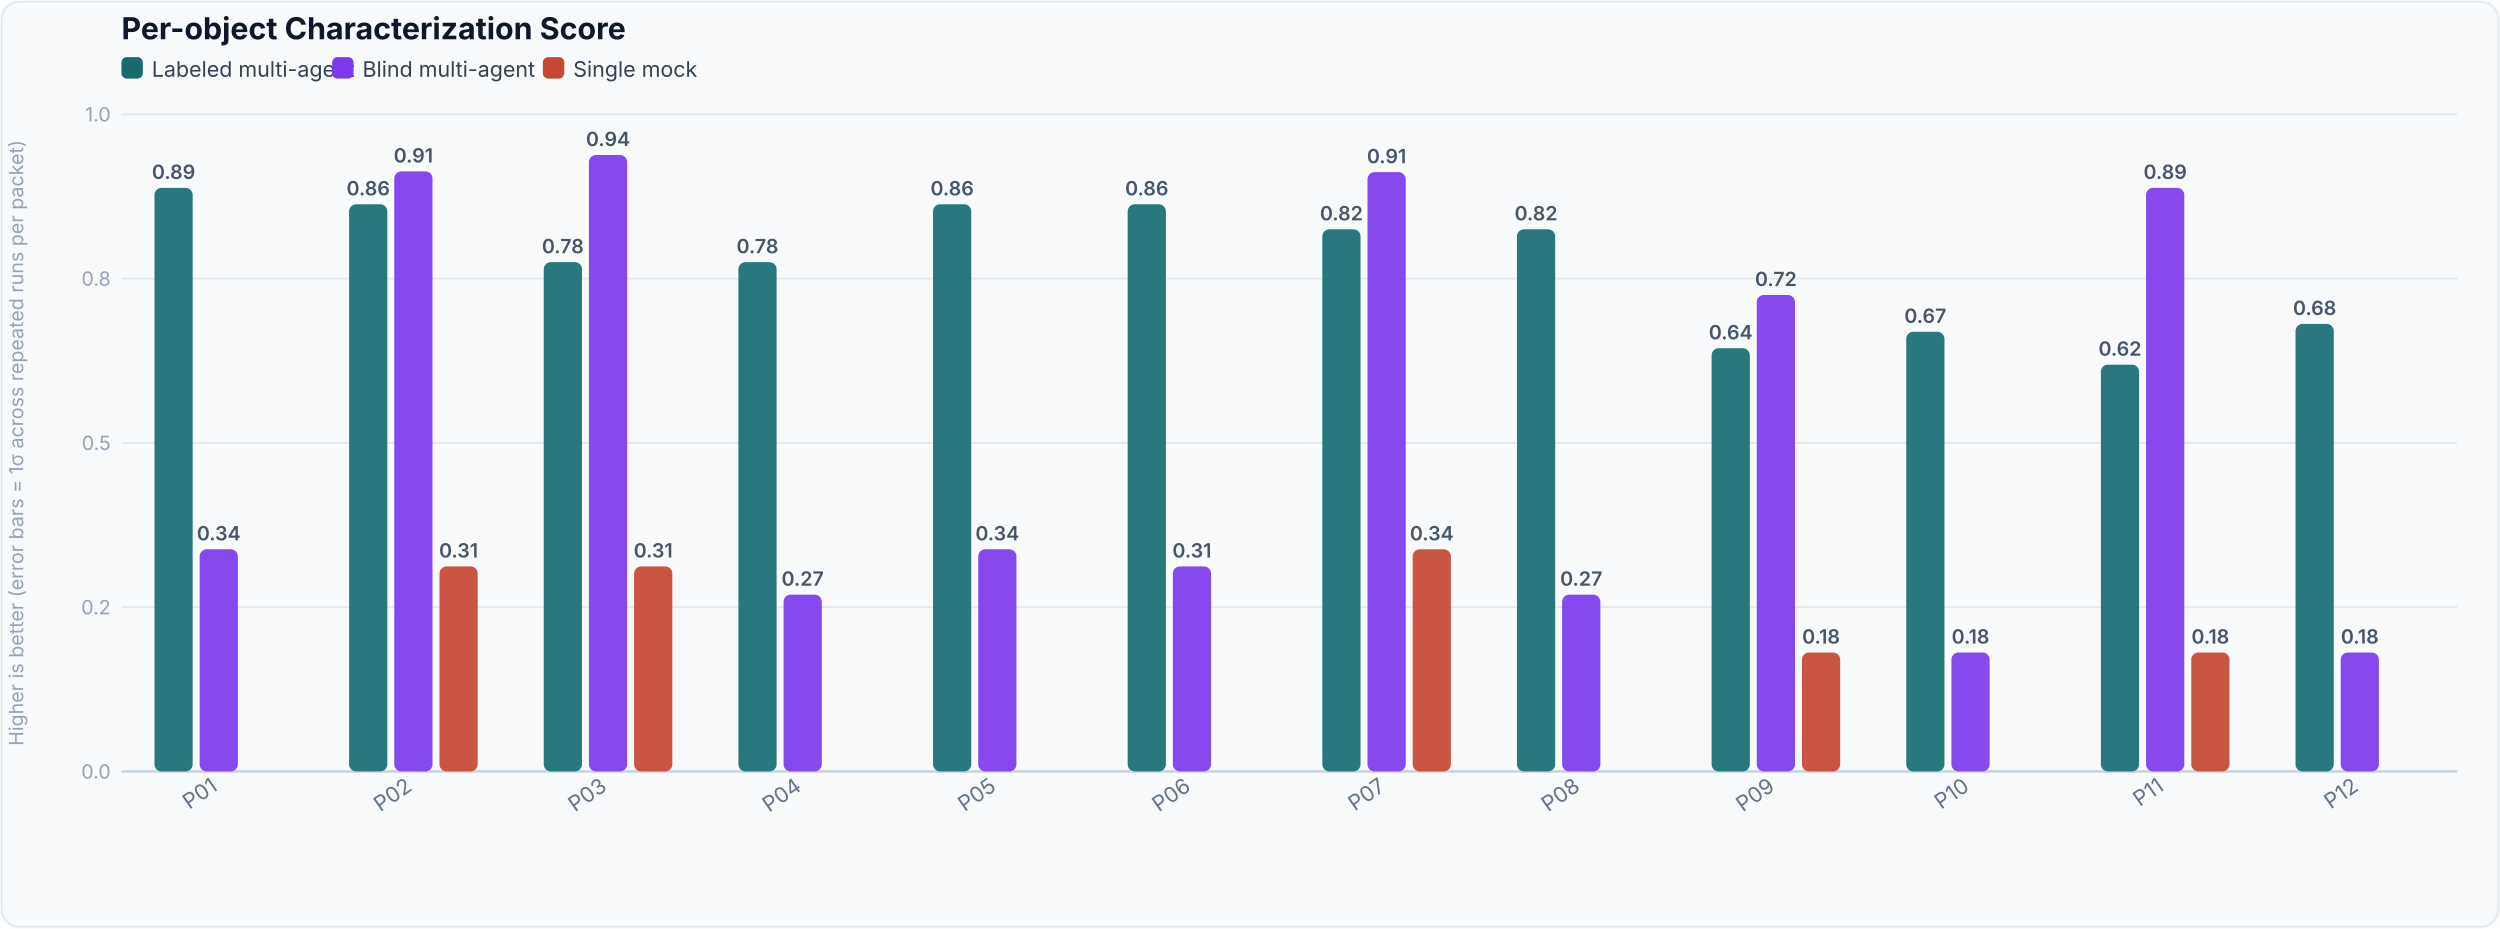
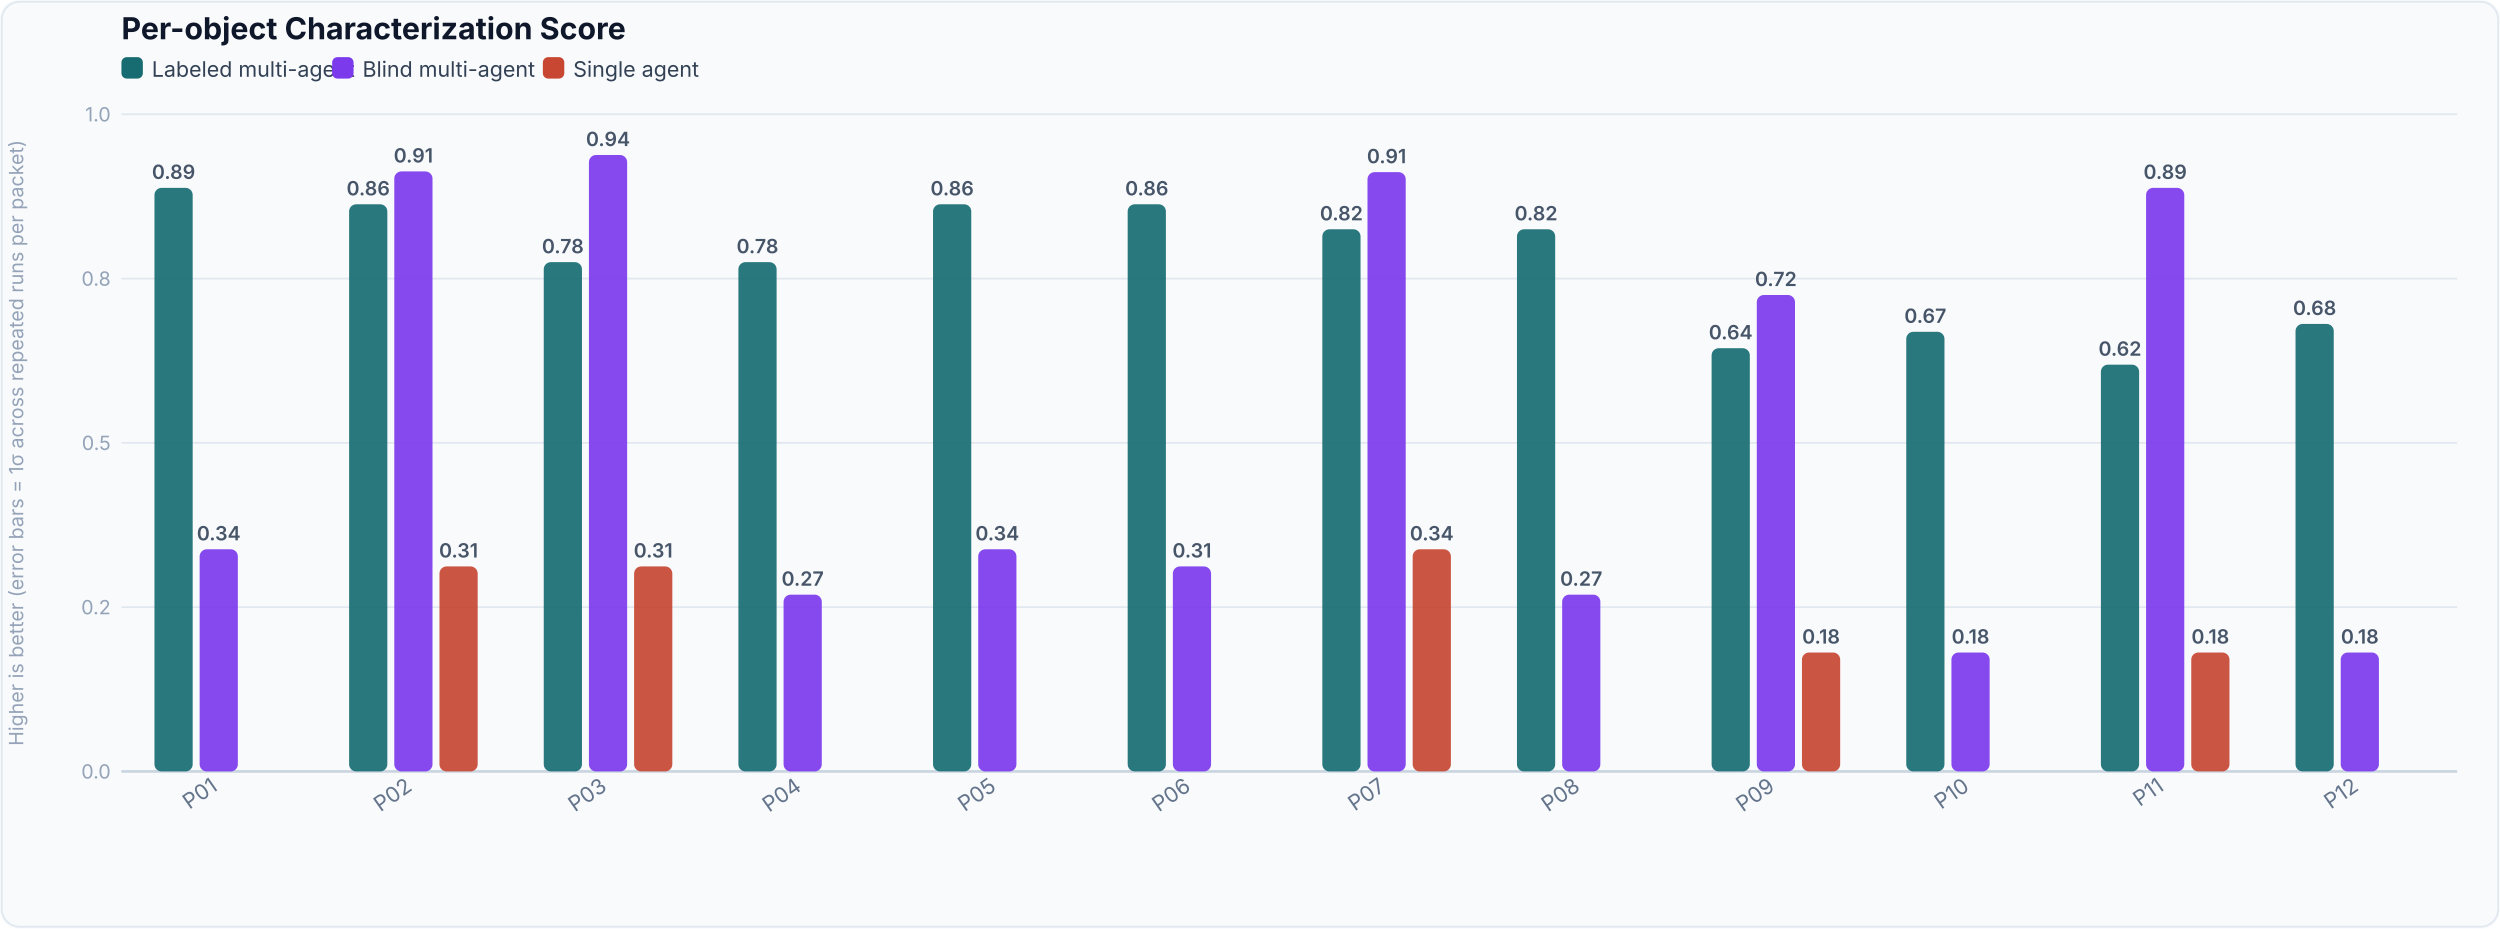
<svg xmlns="http://www.w3.org/2000/svg" viewBox="0 0 1400 520" role="img">
  <style>text{font-family:'Inter',system-ui,Arial,sans-serif;fill:#1e293b}.dim{fill:#94a3b8}.grid{stroke:#e2e8f0;stroke-width:1}.axis{stroke:#cbd5e1;stroke-width:1.5}.val{font-size:11px;font-weight:600;fill:#475569}.lbl{font-size:12px;fill:#64748b}.title{font-size:17px;font-weight:700;fill:#0f172a}.ylbl{font-size:11px;fill:#94a3b8}.leg-text{font-size:12px;fill:#334155}</style>
  <rect width="1400" height="520" fill="#f8fafc" rx="10" />
  <rect x="1" y="1" width="1398" height="518" fill="none" stroke="#e2e8f0" stroke-width="1" rx="10" />
  <text class="title" x="68" y="22">Per-object Characterization Score</text>
  <rect x="68" y="32" width="12" height="12" rx="3" fill="#176c72" />
  <text class="leg-text" x="85" y="43">Labeled multi-agent</text>
  <rect x="186" y="32" width="12" height="12" rx="3" fill="#7c3aed" />
  <text class="leg-text" x="203" y="43">Blind multi-agent</text>
  <rect x="304" y="32" width="12" height="12" rx="3" fill="#c74732" />
-   <text class="leg-text" x="321" y="43">Single mock</text>
+   <text class="leg-text" x="321" y="43">Single agent</text>
  <line class="grid" x1="68" y1="432.0" x2="1376" y2="432.0" />
  <text class="ylbl" x="62" y="436.0" text-anchor="end">0.0</text>
  <line class="grid" x1="68" y1="340.0" x2="1376" y2="340.0" />
  <text class="ylbl" x="62" y="344.0" text-anchor="end">0.2</text>
  <line class="grid" x1="68" y1="248.0" x2="1376" y2="248.0" />
  <text class="ylbl" x="62" y="252.0" text-anchor="end">0.5</text>
  <line class="grid" x1="68" y1="156.0" x2="1376" y2="156.0" />
  <text class="ylbl" x="62" y="160.0" text-anchor="end">0.8</text>
  <line class="grid" x1="68" y1="64.0" x2="1376" y2="64.0" />
  <text class="ylbl" x="62" y="68.0" text-anchor="end">1.0</text>
  <line class="axis" x1="68" y1="432" x2="1376" y2="432" />
  <rect x="86.5" y="105.2" width="21.4" height="326.8" rx="4" fill="#176c72" opacity="0.92" />
  <text class="val" x="97.2" y="100.2" text-anchor="middle">0.89</text>
  <rect x="111.8" y="307.6" width="21.4" height="124.4" rx="4" fill="#7c3aed" opacity="0.92" />
  <text class="val" x="122.5" y="302.6" text-anchor="middle">0.34</text>
  <text class="lbl" transform="translate(122.5,442) rotate(-35)" text-anchor="end">P01</text>
  <rect x="195.5" y="114.4" width="21.4" height="317.6" rx="4" fill="#176c72" opacity="0.92" />
  <text class="val" x="206.2" y="109.4" text-anchor="middle">0.86</text>
  <rect x="220.8" y="96.0" width="21.4" height="336.0" rx="4" fill="#7c3aed" opacity="0.92" />
  <text class="val" x="231.5" y="91.0" text-anchor="middle">0.91</text>
  <rect x="246.1" y="317.2" width="21.4" height="114.8" rx="4" fill="#c74732" opacity="0.92" />
  <text class="val" x="256.8" y="312.2" text-anchor="middle">0.31</text>
  <text class="lbl" transform="translate(231.5,442) rotate(-35)" text-anchor="end">P02</text>
  <rect x="304.5" y="146.8" width="21.4" height="285.2" rx="4" fill="#176c72" opacity="0.92" />
  <text class="val" x="315.2" y="141.8" text-anchor="middle">0.78</text>
  <rect x="329.8" y="86.8" width="21.4" height="345.2" rx="4" fill="#7c3aed" opacity="0.92" />
  <text class="val" x="340.5" y="81.8" text-anchor="middle">0.94</text>
  <rect x="355.1" y="317.2" width="21.4" height="114.8" rx="4" fill="#c74732" opacity="0.92" />
  <text class="val" x="365.8" y="312.2" text-anchor="middle">0.31</text>
  <text class="lbl" transform="translate(340.5,442) rotate(-35)" text-anchor="end">P03</text>
  <rect x="413.5" y="146.8" width="21.4" height="285.2" rx="4" fill="#176c72" opacity="0.92" />
  <text class="val" x="424.2" y="141.8" text-anchor="middle">0.78</text>
  <rect x="438.8" y="333.0" width="21.4" height="99.0" rx="4" fill="#7c3aed" opacity="0.92" />
  <text class="val" x="449.5" y="328.0" text-anchor="middle">0.27</text>
  <text class="lbl" transform="translate(449.5,442) rotate(-35)" text-anchor="end">P04</text>
  <rect x="522.5" y="114.4" width="21.4" height="317.6" rx="4" fill="#176c72" opacity="0.92" />
  <text class="val" x="533.2" y="109.4" text-anchor="middle">0.86</text>
  <rect x="547.8" y="307.6" width="21.4" height="124.4" rx="4" fill="#7c3aed" opacity="0.92" />
  <text class="val" x="558.5" y="302.6" text-anchor="middle">0.34</text>
  <text class="lbl" transform="translate(558.5,442) rotate(-35)" text-anchor="end">P05</text>
  <rect x="631.5" y="114.4" width="21.4" height="317.6" rx="4" fill="#176c72" opacity="0.92" />
  <text class="val" x="642.2" y="109.4" text-anchor="middle">0.86</text>
  <rect x="656.8" y="317.2" width="21.4" height="114.8" rx="4" fill="#7c3aed" opacity="0.92" />
  <text class="val" x="667.5" y="312.2" text-anchor="middle">0.31</text>
  <text class="lbl" transform="translate(667.5,442) rotate(-35)" text-anchor="end">P06</text>
  <rect x="740.5" y="128.4" width="21.4" height="303.6" rx="4" fill="#176c72" opacity="0.92" />
  <text class="val" x="751.2" y="123.4" text-anchor="middle">0.82</text>
  <rect x="765.8" y="96.4" width="21.4" height="335.6" rx="4" fill="#7c3aed" opacity="0.92" />
  <text class="val" x="776.5" y="91.4" text-anchor="middle">0.91</text>
  <rect x="791.1" y="307.6" width="21.4" height="124.4" rx="4" fill="#c74732" opacity="0.92" />
  <text class="val" x="801.8" y="302.6" text-anchor="middle">0.34</text>
  <text class="lbl" transform="translate(776.5,442) rotate(-35)" text-anchor="end">P07</text>
  <rect x="849.5" y="128.4" width="21.4" height="303.6" rx="4" fill="#176c72" opacity="0.92" />
  <text class="val" x="860.2" y="123.4" text-anchor="middle">0.82</text>
  <rect x="874.8" y="333.0" width="21.4" height="99.0" rx="4" fill="#7c3aed" opacity="0.92" />
  <text class="val" x="885.5" y="328.0" text-anchor="middle">0.27</text>
  <text class="lbl" transform="translate(885.5,442) rotate(-35)" text-anchor="end">P08</text>
  <rect x="958.5" y="195.0" width="21.4" height="237.0" rx="4" fill="#176c72" opacity="0.92" />
  <text class="val" x="969.2" y="190.0" text-anchor="middle">0.64</text>
  <rect x="983.8" y="165.2" width="21.4" height="266.8" rx="4" fill="#7c3aed" opacity="0.92" />
  <text class="val" x="994.5" y="160.2" text-anchor="middle">0.72</text>
  <rect x="1009.1" y="365.4" width="21.4" height="66.6" rx="4" fill="#c74732" opacity="0.92" />
  <text class="val" x="1019.8" y="360.4" text-anchor="middle">0.18</text>
  <text class="lbl" transform="translate(994.5,442) rotate(-35)" text-anchor="end">P09</text>
  <rect x="1067.5" y="185.8" width="21.4" height="246.2" rx="4" fill="#176c72" opacity="0.92" />
  <text class="val" x="1078.2" y="180.8" text-anchor="middle">0.67</text>
  <rect x="1092.8" y="365.4" width="21.4" height="66.6" rx="4" fill="#7c3aed" opacity="0.92" />
  <text class="val" x="1103.5" y="360.4" text-anchor="middle">0.18</text>
  <text class="lbl" transform="translate(1103.5,442) rotate(-35)" text-anchor="end">P10</text>
  <rect x="1176.5" y="204.2" width="21.4" height="227.8" rx="4" fill="#176c72" opacity="0.92" />
  <text class="val" x="1187.2" y="199.2" text-anchor="middle">0.62</text>
  <rect x="1201.8" y="105.2" width="21.4" height="326.8" rx="4" fill="#7c3aed" opacity="0.92" />
  <text class="val" x="1212.5" y="100.2" text-anchor="middle">0.89</text>
  <rect x="1227.1" y="365.4" width="21.4" height="66.6" rx="4" fill="#c74732" opacity="0.92" />
  <text class="val" x="1237.8" y="360.4" text-anchor="middle">0.18</text>
  <text class="lbl" transform="translate(1212.5,442) rotate(-35)" text-anchor="end">P11</text>
  <rect x="1285.5" y="181.4" width="21.4" height="250.6" rx="4" fill="#176c72" opacity="0.92" />
  <text class="val" x="1296.2" y="176.4" text-anchor="middle">0.68</text>
  <rect x="1310.8" y="365.4" width="21.4" height="66.6" rx="4" fill="#7c3aed" opacity="0.92" />
  <text class="val" x="1321.5" y="360.4" text-anchor="middle">0.18</text>
  <text class="lbl" transform="translate(1321.5,442) rotate(-35)" text-anchor="end">P12</text>
  <text class="ylbl" transform="translate(13,248.0) rotate(-90)" text-anchor="middle">Higher is better  (error bars = 1σ across repeated runs per packet)</text>
</svg>
